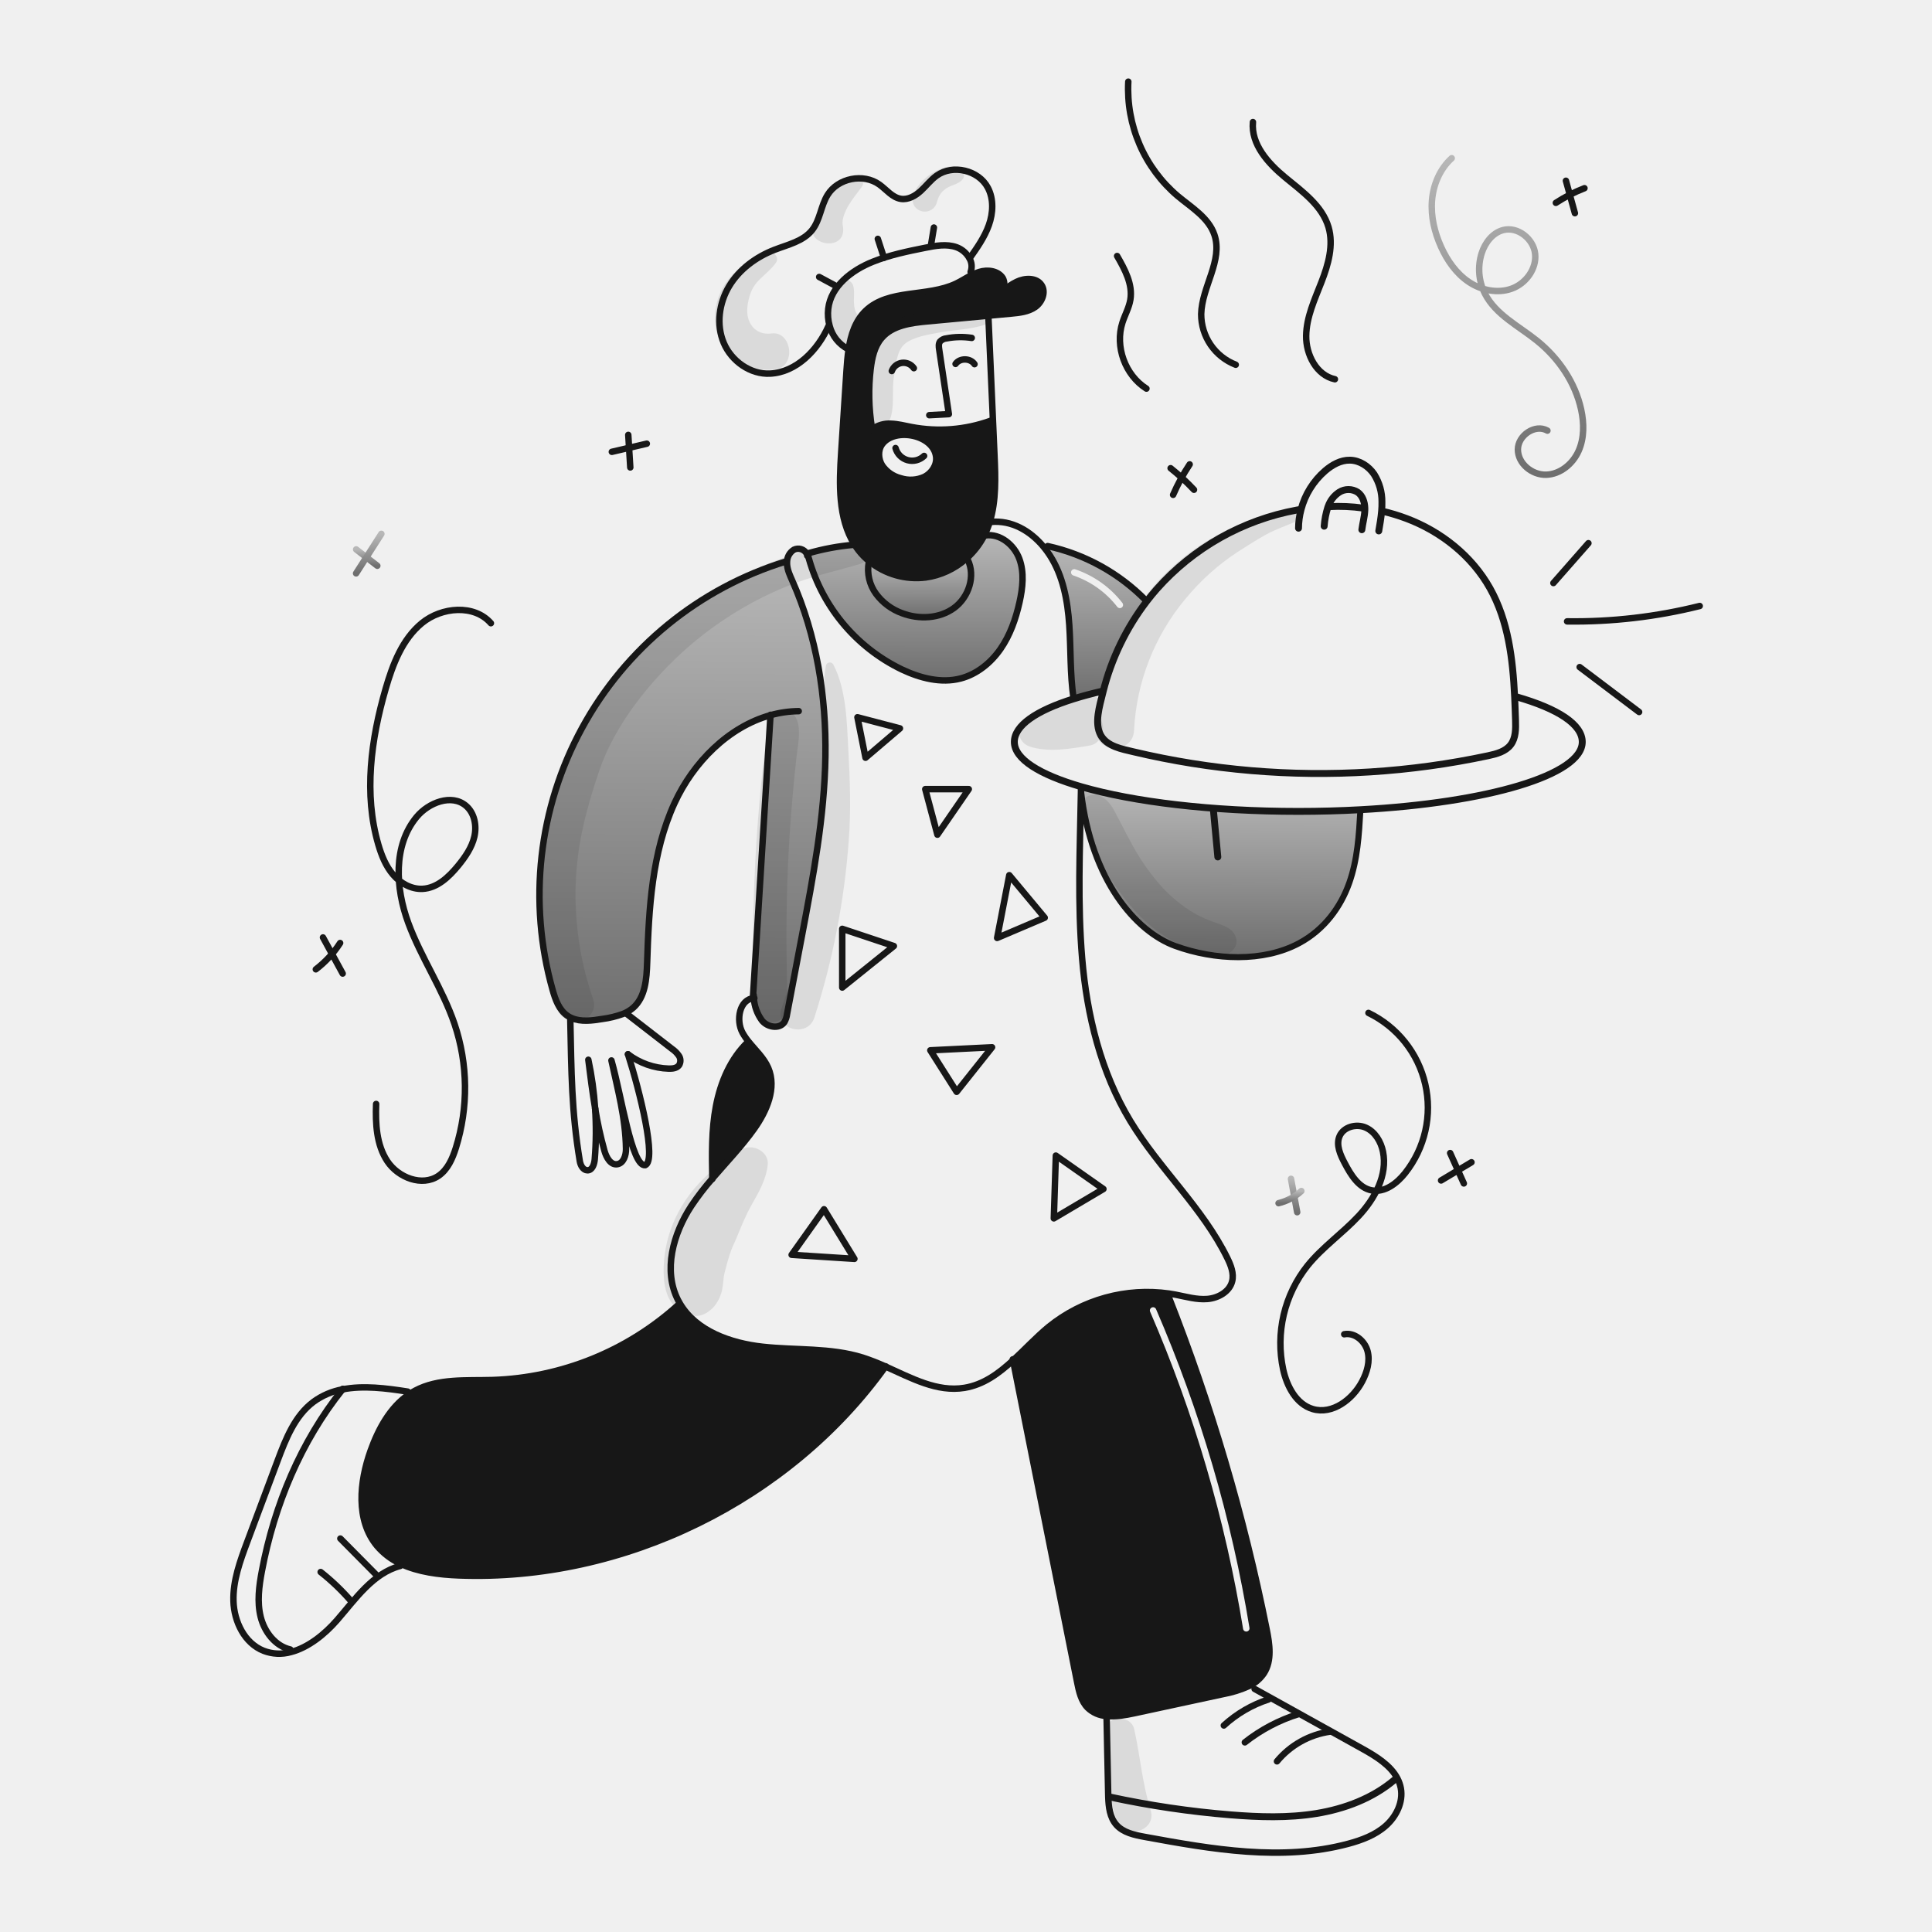
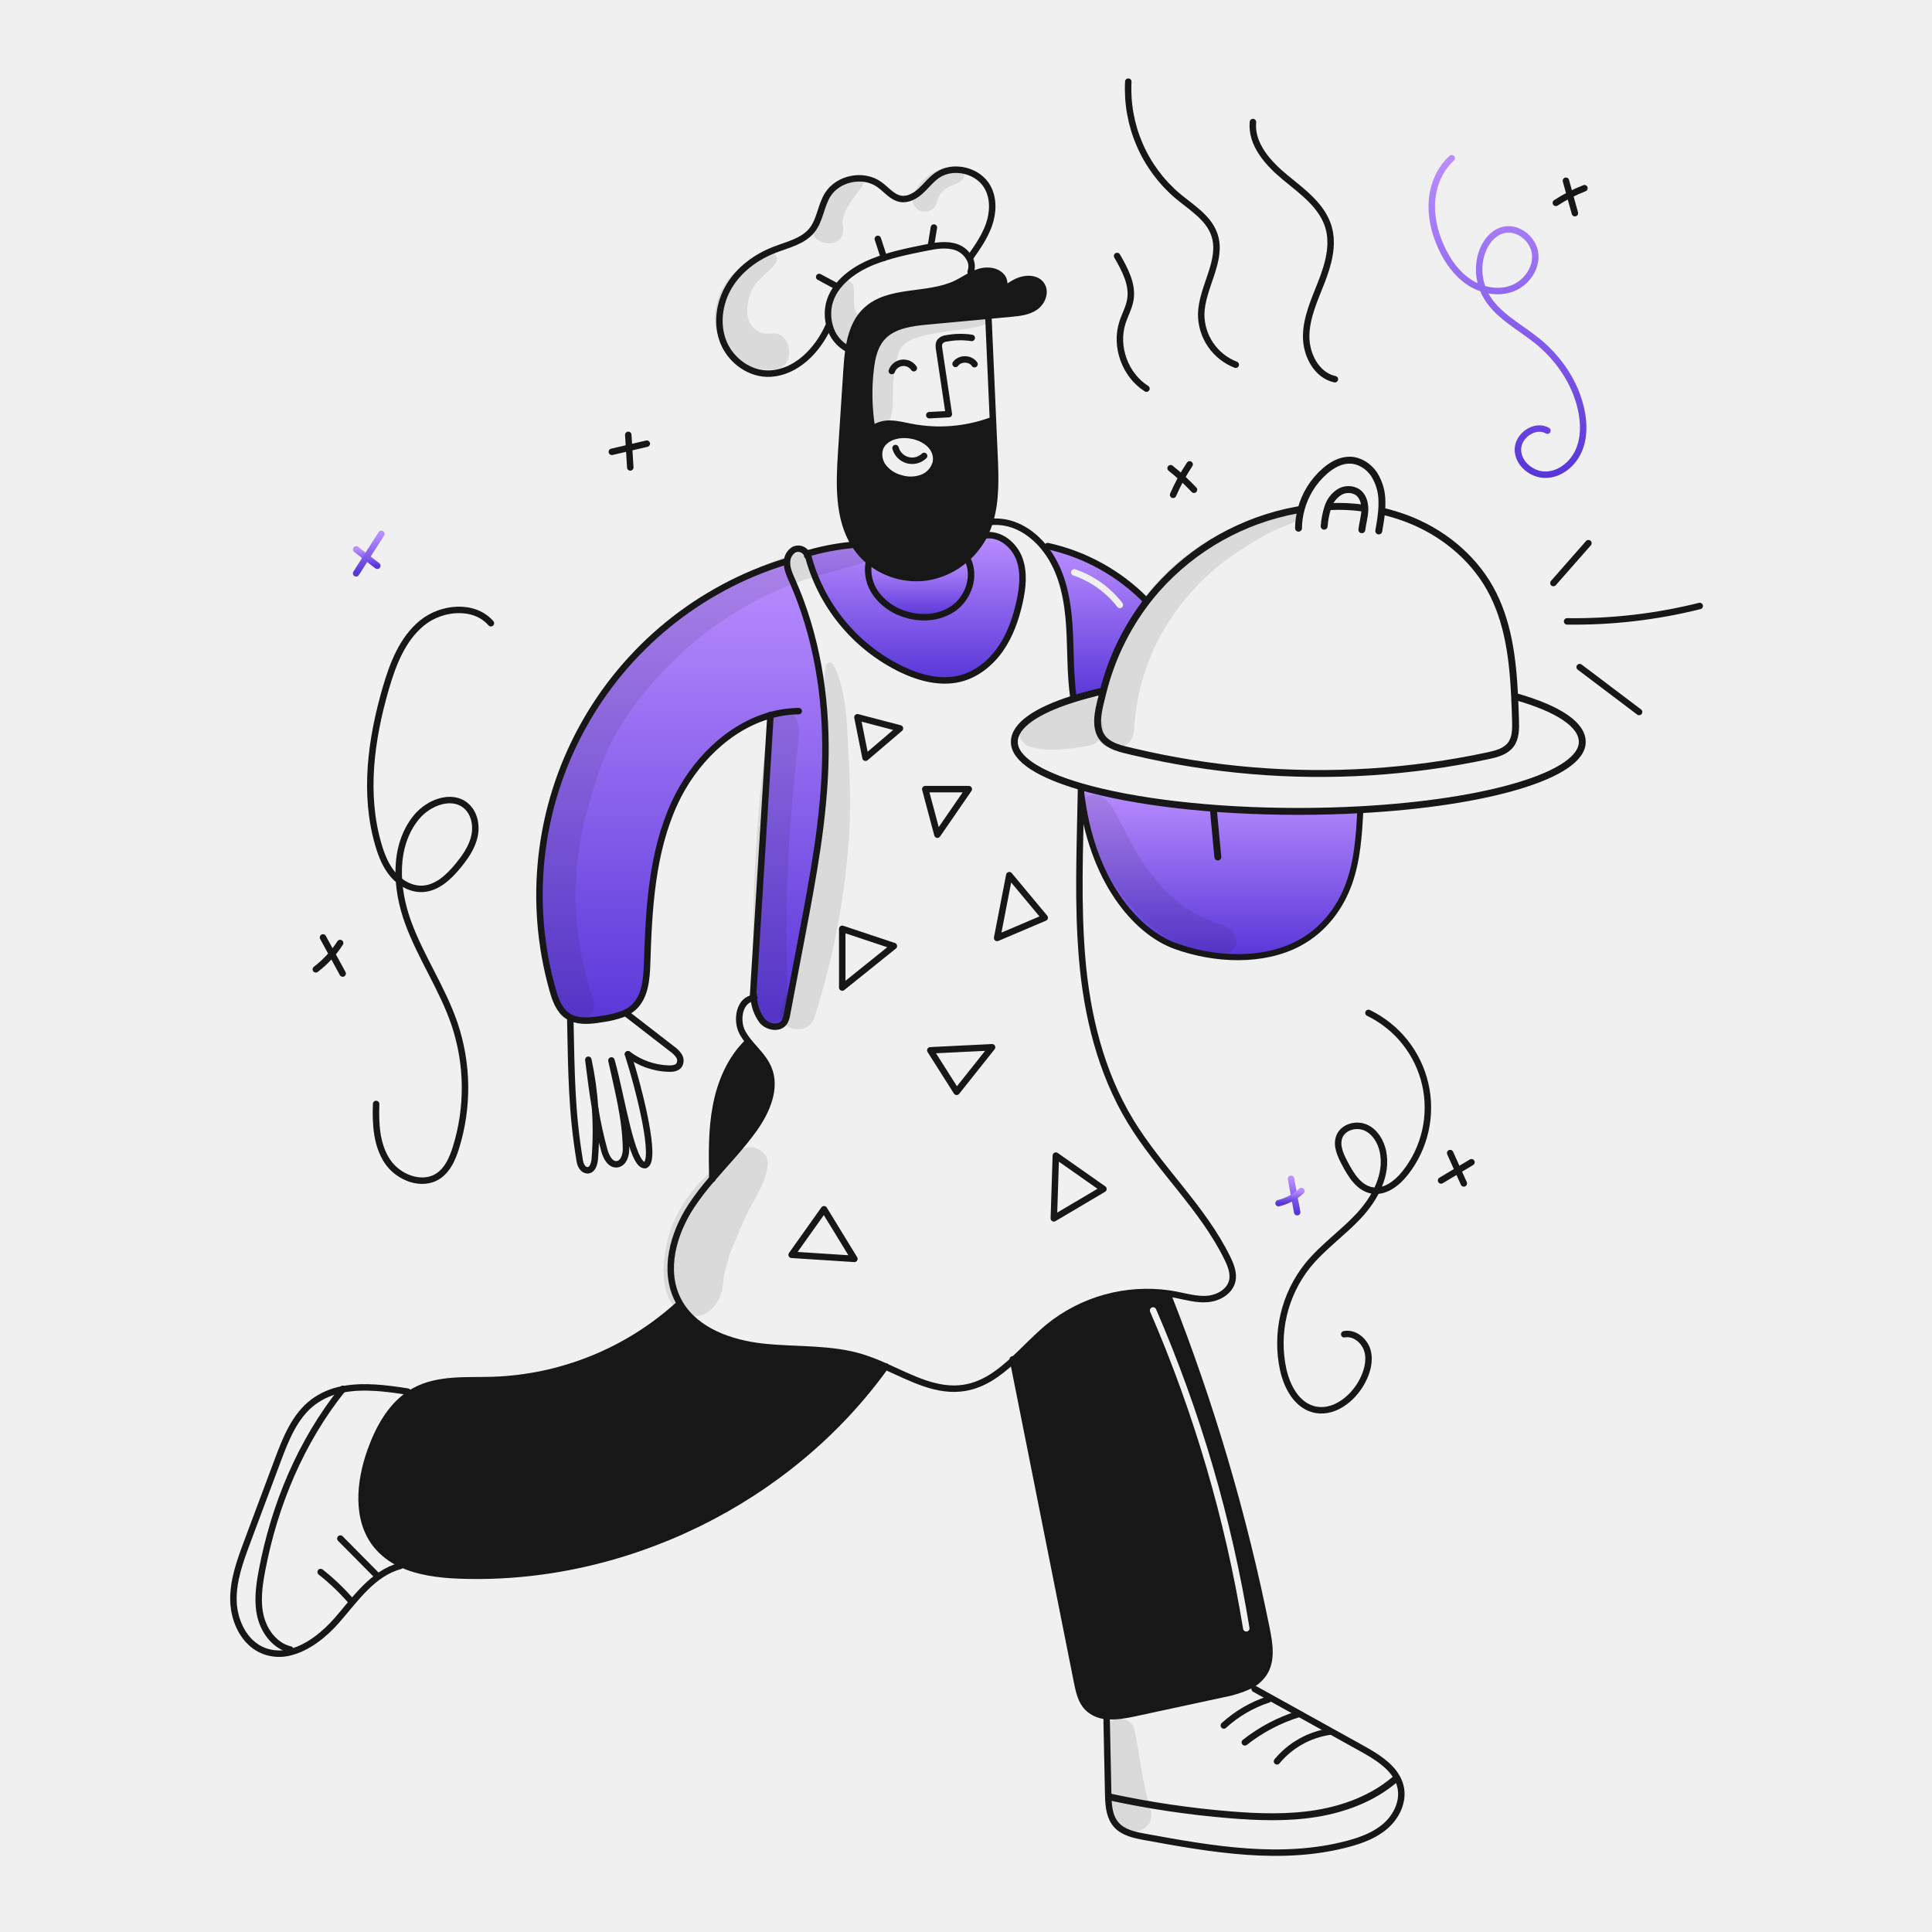
<svg xmlns="http://www.w3.org/2000/svg" width="960" height="960" viewBox="0 0 960 960" fill="none">
  <g clip-path="url(#clip0_174_28972)">
    <path fill-rule="evenodd" clip-rule="evenodd" d="M569.854 298.691L569.416 298.36C556.102 284.808 539.133 275.422 520.578 271.347L518.504 271.647C519.629 273.003 520.675 274.424 521.636 275.902C528.231 286.078 530.497 298.467 531.32 310.567C531.622 315.012 531.749 319.472 531.875 323.931C532.092 331.611 532.31 339.287 533.426 346.879L533.533 347.232C537.819 345.885 542.544 344.623 547.654 343.448L548.154 343.576C552.247 327.289 559.632 312.014 569.854 298.691ZM534.317 282.892C533.479 282.607 532.568 283.055 532.283 283.894C531.997 284.732 532.446 285.643 533.284 285.928C541.957 288.879 549.57 294.314 555.179 301.558C555.721 302.258 556.728 302.386 557.428 301.844C558.129 301.302 558.257 300.295 557.715 299.594C551.721 291.854 543.585 286.046 534.317 282.892Z" fill="url(#paint0_linear_174_28972)" />
    <path d="M537.22 393.623H537.12C537.13 392.896 537.141 392.18 537.152 391.453L537.323 390.94C563.202 398.423 601.886 403.18 645.114 403.18C655.707 403.18 666.033 402.891 675.953 402.346L675.963 402.546C675.269 414.764 674.563 427.121 670.373 438.868C666.183 450.615 658.123 461.904 645.499 468.668C627.658 478.235 603.511 477.155 583.971 470.058C564.431 462.961 542.255 437.471 537.22 393.623Z" fill="url(#paint1_linear_174_28972)" />
    <path d="M433.554 213.145C436.215 211.243 439.451 210.321 442.714 210.536C446.156 210.636 449.514 211.53 452.901 212.183C466.071 214.695 479.674 213.613 492.281 209.051L493.399 209C493.645 214.772 493.898 220.541 494.158 226.306C494.65 237.327 495.045 248.796 491.849 259.206C491.166 261.446 490.301 263.626 489.263 265.726C489.252 265.748 489.241 265.758 489.241 265.78C486.953 270.336 483.793 274.4 479.941 277.741C474.322 282.706 467.367 285.91 459.941 286.955C454.995 287.571 449.976 287.185 445.182 285.818C440.389 284.452 435.919 282.134 432.041 279.003C430.011 277.364 428.178 275.495 426.578 273.433C425.857 272.498 425.183 271.528 424.558 270.526C416.37 257.496 416.969 240.446 417.984 224.84C418.862 211.275 419.742 197.718 420.624 184.167C420.849 180.682 421.124 177.067 421.672 173.552C422.772 166.316 424.986 159.389 430.159 154.418C441.586 143.43 460.759 147.759 475.065 140.928C477.737 139.646 480.228 137.978 482.865 136.653C484.061 136.041 485.305 135.529 486.585 135.124C490.701 133.852 495.896 134.493 498.247 138.106C498.787 139.072 499.052 140.168 499.012 141.275C498.973 142.381 498.631 143.455 498.023 144.381C496.509 145.349 494.873 146.115 493.159 146.658C495.159 147.258 496.959 146.123 498.023 144.381C500.374 142.949 502.623 141.26 505.088 140.052C509.182 138.042 514.976 137.818 517.509 141.613C519.84 145.113 517.851 150.164 514.399 152.569C510.947 154.974 506.542 155.445 502.352 155.829C498.589 156.182 494.837 156.524 491.075 156.877C481.027 157.81 470.979 158.744 460.931 159.677C452.636 160.447 443.475 161.644 438.066 167.977C434.475 172.168 433.266 177.877 432.615 183.359C431.48 193.003 431.677 202.758 433.203 212.349L433.554 213.145ZM459.315 236.928C462.928 235.09 465.579 231.128 465.151 227.094C463.976 215.999 444.745 212.257 438.407 220.659C436.141 223.674 436.386 228.099 438.385 231.295C440.548 234.426 443.773 236.666 447.461 237.602C451.357 238.874 455.589 238.634 459.315 236.928V236.928Z" fill="#171717" />
    <path d="M401.305 275.26L400.931 275.36C400.888 275.24 400.838 275.122 400.781 275.008L401.658 274.908C409.05 272.77 416.634 271.361 424.3 270.7L424.567 270.529C425.191 271.531 425.866 272.501 426.587 273.436C428.186 275.498 430.02 277.367 432.05 279.006L431.686 279.454C431.2 282.162 431.268 284.94 431.885 287.622C432.502 290.303 433.657 292.831 435.278 295.054C438.563 299.497 443.096 302.862 448.3 304.72C456.724 307.895 466.8 307.414 474.072 302.101C481.344 296.788 484.826 286.27 480.881 278.178L479.951 277.74C483.803 274.399 486.963 270.335 489.251 265.779L489.732 266.025C496.99 265.041 503.906 270.739 506.482 277.591C509.058 284.443 508.193 292.107 506.589 299.258C504.751 307.458 501.939 315.558 497.151 322.464C492.363 329.37 485.435 335.014 477.311 337.13C467.595 339.653 457.226 336.948 448.161 332.662C436.626 327.106 426.451 319.086 418.355 309.168C410.258 299.249 404.438 287.674 401.305 275.26Z" fill="url(#paint2_linear_174_28972)" />
    <path d="M480.876 278.178C484.821 286.27 481.325 296.789 474.067 302.101C466.809 307.413 456.719 307.9 448.3 304.72C443.096 302.859 438.563 299.492 435.281 295.046C433.659 292.823 432.505 290.295 431.887 287.614C431.27 284.932 431.202 282.154 431.689 279.446L432.053 278.998C435.931 282.129 440.4 284.447 445.193 285.813C449.987 287.18 455.007 287.566 459.953 286.95C467.378 285.905 474.333 282.701 479.953 277.736L480.876 278.178Z" fill="url(#paint3_linear_174_28972)" />
    <path d="M374.762 560.869C368.541 569.623 361.027 577.384 354.046 585.529C354.008 585.559 353.974 585.595 353.946 585.636C353.722 573.589 353.497 561.446 355.753 549.613C358.019 537.713 362.989 525.989 371.753 517.63L371.913 517.502C375.355 521.81 379.588 525.602 381.747 530.65C386.018 540.6 381.026 552.05 374.762 560.869Z" fill="#171717" />
    <path d="M289.206 361.758C311.064 322.106 347.403 292.439 390.626 278.958L391.086 279.001C391.045 279.474 391.042 279.949 391.075 280.422C391.268 283.244 392.497 285.884 393.651 288.482C405.795 315.793 410.605 346.012 410.145 375.899C409.685 405.947 404.052 435.653 398.445 465.177C395.987 478.1 393.529 491.027 391.07 503.958C390.892 505.346 390.445 506.685 389.755 507.902C387.307 511.536 381.214 510.467 378.555 507.002C376.227 503.779 374.846 499.969 374.568 496.002C374.526 495.489 374.493 494.976 374.483 494.462L374.216 494.441C377.091 447.741 379.977 402.085 382.863 355.373C361.923 361.173 344.446 378.879 335.178 399.073C323.901 423.626 322.426 451.397 321.571 478.409C321.314 486.426 320.671 495.416 314.665 500.728C313.128 502.063 311.37 503.119 309.47 503.85C306.222 505.022 302.857 505.843 299.433 506.298C294.291 507.142 288.633 507.89 284.008 505.859C283.265 505.535 282.556 505.138 281.892 504.673C277.776 501.808 275.948 496.688 274.592 491.856C262.499 448.228 267.735 401.615 289.206 361.758V361.758Z" fill="url(#paint4_linear_174_28972)" />
    <path d="M203.21 692.871C204.181 692.204 205.187 691.591 206.225 691.033C217.737 684.844 231.59 686.094 244.663 685.72C279.105 684.611 312.018 671.234 337.468 648L337.874 647.755C345.934 661.405 363.037 667.455 378.974 669.197C395.564 671.025 412.699 669.597 428.626 674.574C432.504 675.843 436.308 677.328 440.021 679.021C392.25 745.647 309.899 785.968 227.976 782.821C218.206 782.447 207.806 781.143 199.126 777.059C194.549 774.975 190.493 771.901 187.25 768.059C176.732 755.317 178.581 736.386 184.139 720.834C188 710.038 193.846 699.253 203.21 692.871Z" fill="#171717" />
    <path d="M482.854 167.907C478.688 167.274 474.444 167.353 470.305 168.142C469.056 168.237 467.892 168.81 467.055 169.742C466.307 170.821 466.467 172.265 466.66 173.569C468.26 184.302 469.867 195.041 471.48 205.786L461.753 206.299" stroke="#171717" stroke-width="3.207" stroke-linecap="round" stroke-linejoin="round" />
    <path d="M484.232 180.959C482.19 177.88 476.942 177.806 474.815 180.82" stroke="#171717" stroke-width="3.207" stroke-linecap="round" stroke-linejoin="round" />
    <path d="M454.089 182.947C453.442 182.006 452.548 181.261 451.505 180.796C450.463 180.33 449.312 180.16 448.179 180.306C447.047 180.452 445.977 180.907 445.086 181.622C444.195 182.337 443.519 183.283 443.132 184.358" stroke="#171717" stroke-width="3.207" stroke-linecap="round" stroke-linejoin="round" />
    <path d="M459.188 226.549C458.119 227.583 456.799 228.32 455.358 228.688C453.917 229.055 452.405 229.041 450.972 228.646C449.538 228.251 448.232 227.489 447.183 226.435C446.133 225.381 445.377 224.072 444.988 222.637" stroke="#171717" stroke-width="3.207" stroke-linecap="round" stroke-linejoin="round" />
    <path d="M498.032 144.38C500.383 142.948 502.632 141.259 505.097 140.051C509.191 138.041 514.985 137.817 517.518 141.612C519.849 145.112 517.86 150.163 514.408 152.568C510.956 154.973 506.551 155.444 502.361 155.828C498.598 156.181 494.846 156.523 491.084 156.876C481.036 157.809 470.988 158.742 460.94 159.676C452.645 160.446 443.484 161.643 438.075 167.976C434.484 172.167 433.275 177.876 432.624 183.358C431.489 193.002 431.686 202.757 433.212 212.348" stroke="#171717" stroke-width="3.207" stroke-linecap="round" stroke-linejoin="round" />
    <path d="M498.033 144.38C496.964 146.122 495.168 147.255 493.169 146.657C494.883 146.114 496.518 145.348 498.033 144.38V144.38Z" stroke="#171717" stroke-width="3.207" stroke-linecap="round" stroke-linejoin="round" />
    <path d="M491.116 157.175C491.876 174.449 492.637 191.724 493.399 209C493.645 214.772 493.898 220.541 494.158 226.306C494.65 237.327 495.045 248.796 491.849 259.206C491.166 261.446 490.301 263.626 489.263 265.726C489.252 265.748 489.241 265.758 489.241 265.78C486.953 270.336 483.793 274.4 479.941 277.741C474.322 282.706 467.367 285.91 459.941 286.955C454.995 287.571 449.976 287.185 445.182 285.818C440.389 284.452 435.919 282.134 432.041 279.003C430.011 277.364 428.178 275.495 426.578 273.433C425.857 272.498 425.183 271.528 424.558 270.526C416.37 257.496 416.969 240.446 417.984 224.84C418.862 211.275 419.742 197.718 420.624 184.167C420.849 180.682 421.124 177.067 421.672 173.552C422.772 166.316 424.986 159.389 430.159 154.418C441.586 143.43 460.759 147.759 475.065 140.928C477.737 139.646 480.228 137.978 482.865 136.653C484.061 136.041 485.305 135.529 486.585 135.124C490.701 133.852 495.896 134.493 498.247 138.106C498.787 139.072 499.052 140.168 499.012 141.275C498.973 142.381 498.631 143.455 498.023 144.381" stroke="#171717" stroke-width="3.207" stroke-linecap="round" stroke-linejoin="round" />
    <path d="M433.1 213.54C433.25 213.401 433.41 213.273 433.56 213.145C436.22 211.243 439.457 210.321 442.72 210.536C446.162 210.636 449.52 211.53 452.907 212.183C466.076 214.695 479.68 213.613 492.287 209.051" stroke="#171717" stroke-width="3.207" stroke-linecap="round" stroke-linejoin="round" />
    <path d="M438.407 220.659C436.141 223.674 436.386 228.099 438.385 231.295C440.548 234.425 443.773 236.666 447.461 237.602C451.357 238.874 455.589 238.633 459.315 236.928C462.928 235.09 465.579 231.128 465.151 227.094C463.976 216 444.745 212.257 438.407 220.659Z" stroke="#171717" stroke-width="3.207" stroke-linecap="round" stroke-linejoin="round" />
    <path d="M482.309 135.1C482.712 134.006 482.868 132.838 482.767 131.677C482.665 130.517 482.308 129.393 481.721 128.387C480.332 125.824 478.057 123.855 475.321 122.85C470.361 121.086 464.91 122.08 459.757 123.117C450.928 124.881 442.045 126.709 433.686 130.065C423.21 134.255 412.82 142.229 411.548 153.432C411.219 156.293 411.456 159.191 412.243 161.962C412.885 164.44 414.047 166.753 415.652 168.748C417.258 170.742 419.27 172.371 421.554 173.528" stroke="#171717" stroke-width="3.207" stroke-linecap="round" stroke-linejoin="round" />
    <path d="M481.817 128.335C485.505 123.135 489.225 117.835 491.363 111.835C493.501 105.835 493.843 98.88 490.85 93.246C486.25 84.556 473.501 81.531 465.484 87.228C462.491 89.355 460.257 92.37 457.542 94.85C454.827 97.33 451.288 99.371 447.654 98.815C443.354 98.153 440.471 94.208 436.933 91.686C428.969 85.978 416.398 88.5 411.233 96.827C407.866 102.257 407.513 109.291 403.548 114.304C399.133 119.904 391.533 121.53 384.895 124.104C375.734 127.643 367.386 133.768 362.33 142.169C357.274 150.57 355.809 161.369 359.63 170.411C363.451 179.453 372.885 186.156 382.687 185.643C395.739 184.969 406.321 174.013 411.645 162.073" stroke="#171717" stroke-width="3.207" stroke-linecap="round" stroke-linejoin="round" />
    <path d="M431.684 279.45C431.198 282.158 431.265 284.936 431.883 287.617C432.5 290.299 433.654 292.827 435.276 295.05C438.56 299.495 443.094 302.861 448.3 304.72C456.724 307.895 466.8 307.414 474.072 302.101C481.344 296.788 484.826 286.27 480.881 278.178" stroke="#171717" stroke-width="3.207" stroke-linecap="round" stroke-linejoin="round" />
    <path d="M401.09 276.105C401.066 275.85 401.013 275.598 400.93 275.356C400.887 275.236 400.837 275.118 400.78 275.004C400.16 273.964 399.172 273.195 398.012 272.851C396.851 272.506 395.603 272.611 394.516 273.144C393.505 273.76 392.662 274.617 392.063 275.639C391.464 276.661 391.128 277.816 391.085 279C391.044 279.472 391.041 279.947 391.074 280.421C391.267 283.243 392.496 285.883 393.65 288.481C405.794 315.792 410.604 346.011 410.144 375.898C409.684 405.946 404.051 435.652 398.444 465.176C395.986 478.099 393.528 491.026 391.069 503.957C390.891 505.344 390.445 506.684 389.754 507.901C387.306 511.535 381.213 510.466 378.554 507.001C376.226 503.777 374.845 499.967 374.567 496.001C374.525 495.488 374.492 494.975 374.482 494.461" stroke="#171717" stroke-width="3.207" stroke-linecap="round" stroke-linejoin="round" />
    <path d="M401.284 275.164C401.294 275.196 401.294 275.228 401.305 275.264C404.438 287.677 410.257 299.251 418.353 309.169C426.448 319.088 436.622 327.108 448.156 332.664C457.221 336.95 467.59 339.655 477.306 337.132C485.43 335.016 492.357 329.361 497.146 322.466C501.935 315.571 504.746 307.459 506.584 299.26C508.184 292.109 509.043 284.455 506.477 277.593C503.911 270.731 496.985 265.043 489.727 266.027" stroke="#171717" stroke-width="3.207" stroke-linecap="round" stroke-linejoin="round" />
    <path d="M492.313 259.355C502.628 258.339 511.907 263.716 518.502 271.647C519.628 273.003 520.674 274.424 521.634 275.902C528.234 286.078 530.495 298.467 531.318 310.567C532.141 322.667 531.66 334.875 533.424 346.879" stroke="#171717" stroke-width="3.207" stroke-linecap="round" stroke-linejoin="round" />
    <path d="M374.828 496C374.742 496 374.646 496.011 374.56 496.011C367.516 496.449 365.517 506.85 368.948 513.146C369.81 514.683 370.804 516.143 371.92 517.507C375.362 521.815 379.595 525.607 381.754 530.655C386.019 540.607 381.027 552.055 374.763 560.874C368.542 569.628 361.028 577.389 354.047 585.534C354.008 585.564 353.975 585.6 353.947 585.641C350.172 589.946 346.682 594.493 343.5 599.254C334.446 613.065 329.39 631.343 336.926 646.041C337.226 646.629 337.535 647.196 337.877 647.752C345.937 661.402 363.04 667.452 378.977 669.194C395.567 671.022 412.702 669.594 428.629 674.571C432.507 675.84 436.312 677.324 440.024 679.018C452.947 684.79 465.603 691.834 479.243 689.611C488.66 688.072 496.228 682.503 503.358 675.95C509.312 670.477 514.977 664.32 521.145 659.25C529.444 652.55 539.032 647.629 549.313 644.794C559.595 641.958 570.35 641.268 580.909 642.767C581.967 642.917 583.026 643.099 584.084 643.302C589.354 644.317 594.645 645.902 599.99 645.45C605.335 644.998 610.957 641.869 612.25 636.65C613.212 632.77 611.62 628.74 609.867 625.15C597.606 600.137 576.11 580.864 561.667 557.038C547.002 532.805 540.086 504.532 537.713 476.312C535.404 448.776 536.59 422.758 537.125 393.619C537.135 392.892 537.146 392.176 537.157 391.449" stroke="#171717" stroke-width="3.207" stroke-linecap="round" stroke-linejoin="round" />
    <path d="M337.467 648C312.02 671.234 279.108 684.612 244.667 685.723C231.594 686.097 217.741 684.847 206.229 691.036C205.192 691.594 204.186 692.207 203.214 692.874C193.85 699.256 188.003 710.041 184.144 720.838C178.586 736.39 176.737 755.321 187.255 768.063C190.499 771.905 194.555 774.979 199.131 777.063C207.811 781.147 218.211 782.451 227.981 782.825C309.904 785.968 392.255 745.647 440.026 679.025C440.047 678.993 440.079 678.95 440.101 678.918" stroke="#171717" stroke-width="3.207" stroke-linecap="round" stroke-linejoin="round" />
    <path d="M503.249 675.437C503.281 675.608 503.313 675.779 503.356 675.95C513.971 729.258 524.593 782.565 535.221 835.873C536.121 840.405 537.166 845.216 540.395 848.519C542.947 851 546.311 852.473 549.865 852.666C554.265 853.094 559.101 852.281 563.465 851.341C578.249 848.155 593.036 844.966 607.826 841.774C612.223 840.975 616.506 839.639 620.578 837.797C623.623 836.376 626.221 834.151 628.093 831.362C632.101 825.088 630.872 816.932 629.393 809.631C618.079 753.183 601.774 697.851 580.671 644.288" stroke="#171717" stroke-width="3.207" stroke-linecap="round" stroke-linejoin="round" />
    <path d="M170.212 690.37C164.987 691.314 160.045 693.434 155.76 696.57C146.503 703.486 142.024 714.913 137.973 725.72C132.949 739.156 127.922 752.592 122.891 766.029C119.32 775.575 115.697 785.429 116.007 795.617C116.317 805.805 121.522 816.536 131.007 820.277C135.332 821.94 140.08 822.158 144.539 820.897C153.155 818.663 161.339 812.068 167.425 805.097C176.65 794.514 185.277 781.719 198.852 778.117" stroke="#171717" stroke-width="3.207" stroke-linecap="round" stroke-linejoin="round" />
    <path d="M202.59 691.482C191.997 689.814 180.527 688.339 170.223 690.37" stroke="#171717" stroke-width="3.207" stroke-linecap="round" stroke-linejoin="round" />
    <path d="M549.854 853.03C550.121 865.728 550.385 878.423 550.646 891.116C550.656 891.704 550.667 892.302 550.688 892.911C550.859 897.882 551.447 903.056 554.697 906.733C558.139 910.633 563.664 911.789 568.784 912.733C602.231 918.869 636.993 924.962 669.841 916.186C676.597 914.38 683.364 911.857 688.602 907.218C693.84 902.579 697.314 895.459 696.062 888.576C695.748 886.875 695.178 885.232 694.374 883.701C690.974 877.17 683.685 872.681 676.974 868.95C659.123 859.041 641.268 849.128 623.409 839.212" stroke="#171717" stroke-width="3.207" stroke-linecap="round" stroke-linejoin="round" />
    <path d="M390.625 278.959C347.298 292.244 310.894 321.963 289.206 361.754C267.517 401.545 262.268 448.246 274.582 491.859C275.939 496.691 277.767 501.811 281.882 504.676C282.547 505.141 283.256 505.538 283.999 505.861C288.628 507.892 294.282 507.144 299.424 506.3C302.848 505.845 306.213 505.024 309.461 503.852C311.361 503.121 313.119 502.065 314.656 500.73C320.664 495.418 321.305 486.43 321.562 478.411C322.417 451.399 323.892 423.628 335.169 399.075C344.437 378.883 361.914 361.181 382.854 355.375C387.421 354.09 392.136 353.414 396.879 353.365" stroke="#171717" stroke-width="3.207" stroke-linecap="round" stroke-linejoin="round" />
    <path d="M382.866 355.174C382.866 355.238 382.855 355.313 382.855 355.374C379.969 402.086 377.083 447.74 374.208 494.442C374.197 494.688 374.175 494.934 374.165 495.18" stroke="#171717" stroke-width="3.207" stroke-linecap="round" stroke-linejoin="round" />
    <path d="M371.76 517.63C362.994 525.989 358.024 537.716 355.76 549.613C353.504 561.446 353.729 573.589 353.953 585.636V585.85L354.053 585.529L354.631 583.509" stroke="#171717" stroke-width="3.207" stroke-linecap="round" stroke-linejoin="round" />
    <path d="M520.577 271.348C539.133 275.422 556.102 284.808 569.416 298.36" stroke="#171717" stroke-width="3.207" stroke-linecap="round" stroke-linejoin="round" />
    <path d="M537.22 393.623C542.255 437.471 564.446 462.976 583.975 470.063C603.504 477.15 627.662 478.24 645.503 468.673C658.127 461.907 666.187 450.629 670.377 438.873C674.567 427.117 675.277 414.773 675.967 402.551" stroke="#171717" stroke-width="3" stroke-linecap="round" stroke-linejoin="round" />
    <path d="M295.705 550.7C296.862 557.805 298.407 564.842 300.334 571.779C301.253 575.05 303.369 579.016 306.726 578.492C309.858 578.011 311.098 574.046 311.055 570.882C310.863 555.596 306.833 541.005 303.818 526.927C308.842 544.532 313.877 579.743 320.59 578.973C326.458 576.718 317.939 542.273 312.038 523.848" stroke="#171717" stroke-width="3.207" stroke-linecap="round" stroke-linejoin="round" />
    <path d="M295.705 550.7C295.167 542.591 294.042 534.531 292.338 526.585C293.343 534.637 294.358 542.707 295.705 550.7Z" stroke="#171717" stroke-width="3.207" stroke-linecap="round" stroke-linejoin="round" />
    <path d="M283.38 506.866C283.947 532.713 283.947 552.071 288.105 576.988C288.458 579.073 289.762 581.488 291.878 581.52C294.348 581.563 295.342 578.399 295.534 575.941C296.216 567.544 296.273 559.108 295.705 550.703" stroke="#171717" stroke-width="3.207" stroke-linecap="round" stroke-linejoin="round" />
    <path d="M312.038 523.851C317.883 528.273 324.958 530.768 332.284 530.992C334.165 531.045 336.303 530.81 337.426 529.303C337.857 528.6 338.081 527.789 338.072 526.964C338.062 526.14 337.82 525.335 337.372 524.642C336.45 523.277 335.274 522.101 333.909 521.179C326.509 515.45 319.109 509.721 311.709 503.991" stroke="#171717" stroke-width="3.207" stroke-linecap="round" stroke-linejoin="round" />
    <path d="M401.658 274.908C409.05 272.77 416.634 271.361 424.3 270.7" stroke="#171717" stroke-width="3.207" stroke-linecap="round" stroke-linejoin="round" />
    <path d="M753.305 346.184C774.491 352.223 786.217 360.084 786.217 368.664C786.217 385.136 739.056 398.914 675.957 402.346C666.037 402.891 655.711 403.18 645.118 403.18C601.89 403.18 563.206 398.423 537.327 390.94C516.547 384.922 504.019 377.151 504.019 368.664C504.019 360.564 514.708 353.121 533.532 347.232C537.818 345.885 542.543 344.623 547.653 343.448" stroke="#171717" stroke-width="3.43" stroke-linecap="round" stroke-linejoin="round" />
    <path d="M686.8 253.988C690.899 254.935 694.93 256.153 698.868 257.634C716.099 264.111 731.374 276.265 740.375 292.32C749.461 308.568 751.705 327.446 752.614 346.22C752.806 350.132 752.935 354.055 753.063 357.936C753.191 362.158 753.213 366.754 750.636 370.1C748.059 373.446 743.603 374.622 739.466 375.509C700.818 383.758 661.164 386.254 621.787 382.917C602.048 381.254 582.461 378.124 563.187 373.553C557.522 372.206 550.05 370.923 546.95 365.301C543.658 359.336 546.416 350.774 547.88 344.681C547.966 344.307 548.062 343.943 548.158 343.581C552.251 327.294 559.636 312.019 569.858 298.696C571.419 296.665 573.044 294.677 574.743 292.753C592.929 272.205 617.487 258.357 644.481 253.427C645.047 253.327 645.624 253.235 646.191 253.138" stroke="#171717" stroke-width="3.43" stroke-linecap="round" stroke-linejoin="round" />
    <path d="M660.457 251.744C666.093 251.441 671.746 251.681 677.336 252.46" stroke="#171717" stroke-width="3.43" stroke-linecap="round" stroke-linejoin="round" />
    <path d="M170.223 690.37H170.212C149.464 716.313 136.306 747.9 130.149 780.556C128.716 788.113 127.669 795.97 129.529 803.431C131.389 810.892 136.776 817.931 144.269 819.631" stroke="#171717" stroke-width="3.207" stroke-linecap="round" stroke-linejoin="round" />
    <path d="M170.341 690.21C170.298 690.26 170.258 690.314 170.223 690.37" stroke="#171717" stroke-width="3.43" stroke-linecap="round" stroke-linejoin="round" />
    <path d="M551.351 892.89C571.161 897.176 591.233 900.147 611.436 901.784C625.653 902.927 640.041 903.408 654.118 901.11C668.195 898.812 682.06 893.585 692.942 884.36" stroke="#171717" stroke-width="3.43" stroke-linecap="round" stroke-linejoin="round" />
    <path d="M685.107 263.823C685.673 260.552 686.24 257.27 686.518 253.967C686.651 252.463 686.704 250.954 686.677 249.446C686.728 244.583 685.381 239.808 682.797 235.688C680.097 231.688 675.593 228.73 670.762 228.655C666.197 228.569 661.921 230.974 658.461 233.946C652.614 239.009 648.437 245.724 646.479 253.208C645.674 256.224 645.253 259.331 645.229 262.454" stroke="#171717" stroke-width="3.43" stroke-linecap="round" stroke-linejoin="round" />
    <path d="M676.694 263.224C677.094 259.932 678.073 256.724 678.18 253.424C678.191 253.103 678.191 252.783 678.18 252.451C678.08 249.426 677.058 246.316 674.631 244.584C673.272 243.719 671.696 243.255 670.085 243.246C668.474 243.236 666.893 243.681 665.524 244.53C662.944 246.186 660.995 248.658 659.987 251.553C659.914 251.709 659.849 251.87 659.794 252.034C658.821 255.099 658.207 258.266 657.967 261.473" stroke="#171717" stroke-width="3.43" stroke-linecap="round" stroke-linejoin="round" />
    <path d="M602.906 402.2C603.644 410.066 604.385 417.941 605.129 425.824" stroke="#171717" stroke-width="3.43" stroke-linecap="round" stroke-linejoin="round" />
    <path d="M426.053 356.399L430.077 376.52L447.18 361.932L426.053 356.399Z" stroke="#171717" stroke-width="3.207" stroke-linecap="round" stroke-linejoin="round" />
    <path d="M481.386 392.114H459.756L465.792 414.75L481.386 392.114Z" stroke="#171717" stroke-width="3.207" stroke-linecap="round" stroke-linejoin="round" />
    <path d="M501.507 434.871L519.113 455.998L495.471 466.059L501.507 434.871Z" stroke="#171717" stroke-width="3.207" stroke-linecap="round" stroke-linejoin="round" />
    <path d="M444.162 470.083L418.507 461.532V490.707L444.162 470.083Z" stroke="#171717" stroke-width="3.207" stroke-linecap="round" stroke-linejoin="round" />
    <path d="M462.271 521.895L492.955 520.386L475.349 542.519L462.271 521.895Z" stroke="#171717" stroke-width="3.207" stroke-linecap="round" stroke-linejoin="round" />
    <path d="M409.452 600.87L424.543 625.519L393.355 623.506L409.452 600.87Z" stroke="#171717" stroke-width="3.207" stroke-linecap="round" stroke-linejoin="round" />
    <path d="M523.64 605.397L524.646 574.21L548.288 590.81L523.64 605.397Z" stroke="#171717" stroke-width="3.207" stroke-linecap="round" stroke-linejoin="round" />
    <path d="M462.612 121.751L464.045 113.061" stroke="#171717" stroke-width="3.207" stroke-linecap="round" stroke-linejoin="round" />
    <path d="M439.252 128.111L436.183 118.696" stroke="#171717" stroke-width="3.207" stroke-linecap="round" stroke-linejoin="round" />
    <path d="M414.92 141.855L407.043 137.62" stroke="#171717" stroke-width="3.207" stroke-linecap="round" stroke-linejoin="round" />
    <path d="M313.183 232.273L312.183 216.089" stroke="#171717" stroke-width="3.207" stroke-linecap="round" stroke-linejoin="round" />
    <path d="M304.018 224.514L321.394 220.456" stroke="#171717" stroke-width="3.207" stroke-linecap="round" stroke-linejoin="round" />
    <path d="M582.91 245.875C585.201 240.598 587.955 235.536 591.14 230.747" stroke="#171717" stroke-width="3.207" stroke-linecap="round" stroke-linejoin="round" />
    <path d="M593.289 243.355C589.675 239.514 585.791 235.937 581.668 232.649" stroke="#171717" stroke-width="3.207" stroke-linecap="round" stroke-linejoin="round" />
    <path d="M782.555 105.931L778.1 89.814" stroke="#171717" stroke-width="3.207" stroke-linecap="round" stroke-linejoin="round" />
    <path d="M773.1 100.791C777.572 97.883 782.334 95.447 787.31 93.524" stroke="#171717" stroke-width="3.207" stroke-linecap="round" stroke-linejoin="round" />
    <path d="M663.3 188.44C654.175 186.476 648.9 176.24 649.024 166.902C649.148 157.564 653.25 148.827 656.633 140.128C660.016 131.429 662.764 121.828 660.133 112.868C657 102.235 647.214 95.239 638.651 88.2C630.088 81.161 621.551 71.689 622.575 60.652" stroke="#171717" stroke-width="3.207" stroke-linecap="round" stroke-linejoin="round" />
    <path d="M614.036 181.234C608.967 179.269 604.613 175.814 601.547 171.324C598.481 166.835 596.849 161.521 596.864 156.085C597.158 142.56 607.764 129.465 603.433 116.651C600.556 108.151 592.079 103.151 585.188 97.399C577.002 90.452 570.529 81.711 566.272 71.855C562.014 61.999 560.088 51.294 560.643 40.572" stroke="#171717" stroke-width="3.207" stroke-linecap="round" stroke-linejoin="round" />
    <path d="M569.66 193.1C559.06 186.415 553.893 172.194 557.739 160.264C558.969 156.45 561.007 152.878 561.668 148.927C562.944 141.306 558.946 133.901 555.088 127.206" stroke="#171717" stroke-width="3.207" stroke-linecap="round" stroke-linejoin="round" />
    <path d="M771.875 289.709L789.275 269.909" stroke="#171717" stroke-width="3.207" stroke-linecap="round" stroke-linejoin="round" />
    <path d="M778.68 308.758C800.884 309.067 823.036 306.497 844.58 301.112" stroke="#171717" stroke-width="3.207" stroke-linecap="round" stroke-linejoin="round" />
    <path d="M784.923 331.471L814.463 353.787" stroke="#171717" stroke-width="3.207" stroke-linecap="round" stroke-linejoin="round" />
    <path d="M721.346 78.62C715.475 83.934 712.176 91.748 711.546 99.641C710.916 107.534 712.809 115.49 716.078 122.703C719.166 129.515 723.619 135.897 729.822 140.075C736.025 144.253 744.149 145.968 751.181 143.419C758.213 140.87 763.589 133.579 762.802 126.141C762.015 118.703 754.193 112.451 746.948 114.31C741.676 115.662 737.948 120.56 736.262 125.735C734.122 132.413 734.694 139.665 737.855 145.925C743.207 156.394 754.616 161.972 763.773 169.347C774.505 177.99 782.717 190.024 785.657 203.486C787.157 210.332 787.235 217.717 784.374 224.115C781.513 230.513 775.286 235.674 768.281 235.888C761.276 236.102 754.215 230.342 754.233 223.334C754.251 216.326 762.826 210.493 768.908 213.975" stroke="url(#paint5_linear_174_28972)" stroke-width="3.207" stroke-linecap="round" stroke-linejoin="round" />
    <path d="M187.481 281.12L176.981 272.991" stroke="url(#paint6_linear_174_28972)" stroke-width="3.207" stroke-linecap="round" stroke-linejoin="round" />
    <path d="M176.943 284.9L189.499 265.269" stroke="url(#paint7_linear_174_28972)" stroke-width="3.207" stroke-linecap="round" stroke-linejoin="round" />
    <path d="M170.274 483.75L160.489 465.811" stroke="#171717" stroke-width="3.207" stroke-linecap="round" stroke-linejoin="round" />
    <path d="M156.933 481.653C161.687 478.028 165.773 473.602 169.006 468.574" stroke="#171717" stroke-width="3.207" stroke-linecap="round" stroke-linejoin="round" />
    <path d="M243.926 309.669C235.62 300.147 219.45 301.582 209.673 309.587C199.896 317.592 195.143 330.109 191.628 342.246C184.343 367.405 180.647 394.535 187.995 419.676C189.565 425.048 191.69 430.385 195.333 434.633C198.976 438.881 204.353 441.925 209.943 441.663C217.19 441.323 223.043 435.776 227.643 430.163C231.167 425.854 234.459 421.138 235.712 415.714C236.965 410.29 235.788 404.001 231.549 400.392C224.427 394.327 212.961 398.767 206.998 405.975C195.258 420.167 196.498 441.268 202.857 458.554C209.216 475.84 219.904 491.318 225.836 508.754C232.569 528.717 232.804 550.301 226.507 570.406C224.835 575.695 222.479 581.149 217.893 584.268C209.771 589.791 197.865 585.183 192.45 576.99C187.035 568.797 186.536 558.367 186.896 548.552" stroke="#171717" stroke-width="3.207" stroke-linecap="round" stroke-linejoin="round" />
    <path d="M679.982 503.31C687.035 506.721 693.232 511.674 698.115 517.801C702.997 523.929 706.442 531.075 708.193 538.712C709.944 546.349 709.958 554.281 708.233 561.924C706.507 569.567 703.088 576.724 698.226 582.869C694.151 588.017 688.066 592.702 681.613 591.488C675.16 590.274 671.264 583.822 668.2 578.008C666.008 573.848 663.769 568.972 665.587 564.635C667.559 559.929 673.959 558.218 678.62 560.295C683.281 562.372 686.185 567.273 687.199 572.274C689.548 583.858 683.199 595.539 675.135 604.185C667.071 612.831 657.151 619.674 649.722 628.866C644.011 636.037 639.962 644.386 637.866 653.31C635.77 662.235 635.679 671.513 637.6 680.477C639.464 688.877 644.065 697.724 652.315 700.157C662.058 703.031 672.099 695.413 676.848 686.433C679.297 681.803 680.881 676.384 679.523 671.325C678.165 666.266 673.079 661.99 667.936 662.981" stroke="#171717" stroke-width="3.207" stroke-linecap="round" stroke-linejoin="round" />
    <path d="M644.567 602.342L641.492 585.753" stroke="url(#paint8_linear_174_28972)" stroke-width="3.207" stroke-linecap="round" stroke-linejoin="round" />
    <path d="M635.312 597.852C639.531 596.822 643.423 594.746 646.63 591.816" stroke="url(#paint9_linear_174_28972)" stroke-width="3.207" stroke-linecap="round" stroke-linejoin="round" />
    <path d="M727.366 588.043L720.575 572.952" stroke="#171717" stroke-width="3.207" stroke-linecap="round" stroke-linejoin="round" />
    <path d="M716.065 586.563L731.165 577.523" stroke="#171717" stroke-width="3.207" stroke-linecap="round" stroke-linejoin="round" />
    <path fill-rule="evenodd" clip-rule="evenodd" d="M628.094 831.361C632.094 825.087 630.869 816.93 629.394 809.63C618.081 753.182 601.776 697.849 580.673 644.284L580.908 642.767C570.349 641.268 559.594 641.958 549.312 644.793C539.031 647.629 529.443 652.55 521.144 659.249C517.319 662.394 513.686 665.957 510.058 669.516C507.837 671.694 505.618 673.871 503.357 675.949C513.976 729.257 524.598 782.564 535.222 835.872C536.12 840.404 537.167 845.218 540.396 848.518C542.948 851 546.312 852.473 549.866 852.665C554.273 853.093 559.105 852.28 563.466 851.34C578.258 848.147 593.045 844.958 607.827 841.773C612.225 840.975 616.508 839.639 620.579 837.796C623.624 836.376 626.223 834.151 628.094 831.361ZM574.44 650.522C574.088 649.709 573.144 649.336 572.332 649.688C571.519 650.04 571.145 650.984 571.497 651.796C593.33 702.217 608.844 755.144 617.686 809.373C617.829 810.247 618.653 810.84 619.527 810.698C620.401 810.555 620.994 809.731 620.851 808.857C611.967 754.367 596.378 701.186 574.44 650.522Z" fill="#171717" />
    <path d="M660.899 860.434C650.579 861.909 641.178 867.173 634.525 875.2" stroke="#171717" stroke-width="3.207" stroke-linecap="round" stroke-linejoin="round" />
    <path d="M618.555 865.767C626.534 859.471 635.603 854.695 645.309 851.677" stroke="#171717" stroke-width="3.207" stroke-linecap="round" stroke-linejoin="round" />
    <path d="M608.117 857.38C614.51 851.531 622.079 847.116 630.317 844.433" stroke="#171717" stroke-width="3.207" stroke-linecap="round" stroke-linejoin="round" />
    <path d="M187.135 782.694L169.117 764.494" stroke="#171717" stroke-width="3.207" stroke-linecap="round" stroke-linejoin="round" />
    <path d="M174.365 795.475C169.815 790.234 164.782 785.432 159.335 781.131" stroke="#171717" stroke-width="3.207" stroke-linecap="round" stroke-linejoin="round" />
    <g opacity="0.1">
      <path d="M426.057 269.9C406.537 270.006 386.319 277.413 368.937 285.738C341.166 298.872 317.308 319.033 299.726 344.224C282.143 369.414 271.446 398.761 268.694 429.358C266.37 453.6 269.144 478.06 276.838 501.166C280.598 512.393 298.512 507.527 294.647 496.257C288.337 477.904 285.428 458.554 286.063 439.157C286.695 419.433 291.563 401.046 297.931 382.49C303.831 365.301 315.205 349.037 327.404 335.732C339.628 322.338 353.838 310.902 369.534 301.823C378.237 296.787 387.371 292.537 396.828 289.123C406.916 285.51 417.215 283.23 427.453 280.214C433.067 278.56 432.083 269.869 426.053 269.901L426.057 269.9Z" fill="#171717" />
    </g>
    <g opacity="0.1">
      <path d="M384.376 356.076C380.976 360.567 380.783 367.423 380.068 372.867C379.261 379.016 378.63 385.191 378.03 391.367C376.86 403.387 375.96 415.43 375.33 427.495C374.076 451.595 373.744 475.814 374.878 499.922C375.378 510.483 391.714 510.591 391.387 499.922C390.656 476.091 390.5 452.296 391.619 428.473C392.17 416.74 392.978 405.021 394.042 393.317C394.575 387.467 395.194 381.627 395.831 375.788C396.448 370.142 398.098 362.981 395.94 357.588C393.811 352.271 387.787 351.573 384.374 356.077L384.376 356.076Z" fill="#171717" />
    </g>
    <g opacity="0.1">
      <path d="M644.369 254.54C638.2 254.385 631.625 256.26 625.684 257.71C619.54 259.166 613.596 261.365 607.984 264.259C596.247 270.145 585.617 278.017 576.565 287.528C557.386 308.062 546.833 335.041 545.043 362.934C544.284 374.758 562.99 374.828 563.511 362.934C564.686 338.995 573.621 316.09 588.965 297.677C596.358 288.648 605.071 280.787 614.811 274.359C619.458 271.395 624.239 268.326 629.03 265.653C634.298 262.713 640.053 261.053 645.408 258.384C647.319 257.432 646.301 254.589 644.367 254.54H644.369Z" fill="#171717" />
    </g>
    <g opacity="0.1">
      <path d="M544.735 346.416C538.935 344.123 532.675 346.992 527.113 348.872C521.094 350.962 515.322 353.703 509.9 357.047C504.121 360.535 505.529 368.974 511.721 370.986C521.054 374.019 532.302 372.033 541.727 370.4C546.37 369.6 548.977 363.9 547.816 359.675C546.468 354.768 541.748 352.775 537.091 353.586C528.743 355.032 519.94 354.386 511.721 356.278L517.598 370.217C522.33 366.946 527.254 363.961 532.343 361.278C537.157 358.701 543.009 357.758 546.576 353.389C547.071 352.864 547.424 352.222 547.602 351.522C547.78 350.823 547.777 350.089 547.592 349.391C547.408 348.694 547.049 348.054 546.549 347.534C546.049 347.013 545.425 346.629 544.735 346.416Z" fill="#171717" />
    </g>
    <g opacity="0.1">
      <path d="M489.259 155.147C480.935 152.36 470.699 153.868 462.159 154.956C454.259 155.962 446.582 157.051 440.122 162.136C433.881 167.049 430.722 174.436 429.046 182.065C427.162 190.621 425.025 201.256 428.518 209.48C431.299 216.03 440.625 213.2 442.483 207.655C444.577 201.402 443.073 193.764 444.198 187.171C445.046 182.196 445.398 174.321 449.627 170.851C453.927 167.325 461.701 166.163 466.958 165.203C474.188 163.881 482.327 163.729 489.258 161.385C489.925 161.18 490.508 160.766 490.922 160.204C491.337 159.643 491.56 158.964 491.56 158.266C491.56 157.569 491.337 156.889 490.922 156.328C490.508 155.767 489.925 155.353 489.258 155.147H489.259Z" fill="#171717" />
    </g>
    <g opacity="0.1">
      <path d="M477.978 84.492C474.51 80.845 467.995 83.338 464.278 85.381C460.303 87.567 455.995 91.675 454.185 95.895C452.733 99.28 453.408 103.095 457.144 104.672C457.951 105.012 458.82 105.176 459.696 105.154C460.571 105.133 461.431 104.926 462.221 104.547C463.01 104.168 463.71 103.626 464.274 102.956C464.838 102.287 465.254 101.505 465.494 100.663C466.369 97.544 467.375 95.506 470.2 93.602C473.025 91.698 476.42 91.702 478.537 88.828C478.932 88.144 479.092 87.349 478.991 86.566C478.89 85.782 478.534 85.053 477.978 84.492V84.492Z" fill="#171717" />
    </g>
    <g opacity="0.1">
      <path d="M424.73 88.167C419.449 89.086 414.83 92.573 411.639 96.857C408.11 101.594 406.419 106.394 404.192 111.817C399.933 122.186 421.563 125.668 418.746 111.817C418.146 108.885 420.18 104.489 421.692 101.97C423.648 98.713 426.017 95.816 428.277 92.781C430.096 90.338 427.101 87.755 424.73 88.167V88.167Z" fill="#171717" />
    </g>
    <g opacity="0.1">
      <path d="M382.714 125.382C376.193 125.595 370.135 130.675 365.632 134.914C359.65 140.252 355.955 147.69 355.317 155.682C353.572 172.882 369.411 185.93 385.755 183.373C395.666 181.823 393.434 164.363 383.363 165.695C375.091 166.789 370.342 160.081 371.427 152.095C372.027 147.709 373.227 143.544 376.215 140.18C379.168 136.853 383.143 134.092 385.628 130.463C387.071 128.355 385.16 125.305 382.714 125.384V125.382Z" fill="#171717" />
    </g>
    <g opacity="0.1">
      <path d="M420.616 139.322C415.269 140.032 411.783 145.816 410.949 150.815C410.502 154.008 410.59 157.252 411.211 160.415C411.854 164.401 413.26 166.982 416.632 169.362C422.776 173.698 429.332 166.562 428.2 160.468C427.752 158.061 426.03 156.768 425.1 154.704C424.717 153.67 424.485 152.585 424.413 151.484C424.013 148.36 424.845 144.789 423.913 141.838C423.513 140.557 422.113 139.127 420.613 139.326L420.616 139.322Z" fill="#171717" />
    </g>
    <g opacity="0.1">
      <path d="M549.436 859.157C546.905 873.94 550.336 889.794 554.629 903.964C557.929 914.858 575.172 910.15 571.715 899.253C567.526 886.047 566.591 872.553 563.574 859.153C562.046 852.368 550.674 851.953 549.436 859.153V859.157Z" fill="#171717" />
    </g>
    <g opacity="0.1">
      <path d="M410.422 330.586C409.087 337.266 409.456 344.616 409.822 351.404C410.201 358.511 410.455 365.611 410.522 372.729C410.658 387.335 409.285 401.829 407.822 416.353C404.895 445.421 397.989 473.638 388.284 501.153C384.66 511.425 401.247 516.053 404.646 505.664C413.867 476.994 419.616 447.32 421.769 417.28C422.891 402.441 422.351 387.571 421.549 372.731C420.809 359.031 420.559 342.49 414.025 330.118C413.824 329.791 413.533 329.529 413.187 329.364C412.84 329.199 412.453 329.137 412.073 329.187C411.692 329.237 411.334 329.396 411.042 329.644C410.75 329.893 410.535 330.221 410.425 330.588L410.422 330.586Z" fill="#171717" />
    </g>
    <g opacity="0.1">
      <path d="M351.125 652.322C355.281 649.788 357.589 645.83 358.772 641.207C359.17 639.091 359.45 636.955 359.611 634.807C359.709 633.744 359.709 633.673 359.611 634.594L359.928 632.932C360.741 629.601 361.636 626.293 362.702 623.032C363.802 619.654 364.175 619.388 365.865 615.383C368.219 609.805 370.157 604.536 373.576 598.521C377.089 592.339 380.843 585.771 381.502 578.586C382.024 572.886 375.632 569.056 370.674 570.338C362.209 572.528 355.655 579.704 349.658 585.623C343.068 591.979 337.863 599.628 334.37 608.09C331.225 615.753 329.658 623.972 329.763 632.254C329.869 638.215 330.832 644.378 335.037 648.932C339.045 653.273 345.6 655.695 351.126 652.327L351.125 652.322Z" fill="#171717" />
    </g>
    <g opacity="0.1">
      <path d="M537.162 399.763C535.811 405.222 538.057 409.875 540.228 414.781C542.261 419.376 544.487 423.87 546.906 428.263C551.732 437.273 557.643 445.658 564.506 453.231C570.665 459.871 577.962 465.355 586.053 469.424C592.824 472.775 606.491 478.969 612.766 471.87C613.652 470.925 614.219 469.725 614.384 468.441C614.55 467.156 614.307 465.852 613.689 464.713C611.722 460.742 607.132 459.643 603.27 458.213C600.108 457.105 597.035 455.755 594.079 454.177C587.334 450.265 581.283 445.264 576.171 439.377C570.623 432.985 565.834 425.971 561.9 418.477C559.768 414.607 557.775 410.659 555.738 406.738C553.538 402.502 551.529 397.98 547.05 395.738C543.293 393.859 538.264 395.309 537.163 399.76L537.162 399.763Z" fill="#171717" />
    </g>
  </g>
  <defs>
-     <linearGradient id="paint0_linear_174_28972" x1="544.179" y1="271.347" x2="543.89" y2="346.817" gradientUnits="userSpaceOnUse">
-       <stop stop-color="#B7B7B7" />
-       <stop offset="1" stop-color="#6F6F6F" />
+     <linearGradient id="paint0_linear_174_28972" x1="544.179" y1="271.347" x2="544.179" y2="347.232" gradientUnits="userSpaceOnUse">
+       <stop stop-color="#BA8EFF" />
+       <stop offset="1" stop-color="#5936D8" />
    </linearGradient>
-     <linearGradient id="paint1_linear_174_28972" x1="606.542" y1="390.94" x2="606.409" y2="475.151" gradientUnits="userSpaceOnUse">
-       <stop stop-color="#B7B7B7" />
-       <stop offset="1" stop-color="#6F6F6F" />
+     <linearGradient id="paint1_linear_174_28972" x1="606.542" y1="390.94" x2="606.542" y2="475.612" gradientUnits="userSpaceOnUse">
+       <stop stop-color="#BA8EFF" />
+       <stop offset="1" stop-color="#5936D8" />
    </linearGradient>
-     <linearGradient id="paint2_linear_174_28972" x1="454.449" y1="265.779" x2="454.323" y2="337.708" gradientUnits="userSpaceOnUse">
-       <stop stop-color="#B7B7B7" />
-       <stop offset="1" stop-color="#6F6F6F" />
+     <linearGradient id="paint2_linear_174_28972" x1="454.449" y1="265.779" x2="454.449" y2="338.102" gradientUnits="userSpaceOnUse">
+       <stop stop-color="#BA8EFF" />
+       <stop offset="1" stop-color="#5936D8" />
    </linearGradient>
-     <linearGradient id="paint3_linear_174_28972" x1="456.944" y1="277.736" x2="456.902" y2="306.544" gradientUnits="userSpaceOnUse">
-       <stop stop-color="#B7B7B7" />
-       <stop offset="1" stop-color="#6F6F6F" />
+     <linearGradient id="paint3_linear_174_28972" x1="456.944" y1="277.736" x2="456.944" y2="306.702" gradientUnits="userSpaceOnUse">
+       <stop stop-color="#BA8EFF" />
+       <stop offset="1" stop-color="#5936D8" />
    </linearGradient>
-     <linearGradient id="paint4_linear_174_28972" x1="339.196" y1="278.958" x2="338.226" y2="508.902" gradientUnits="userSpaceOnUse">
-       <stop stop-color="#B7B7B7" />
-       <stop offset="1" stop-color="#6F6F6F" />
+     <linearGradient id="paint4_linear_174_28972" x1="339.196" y1="278.958" x2="339.196" y2="510.165" gradientUnits="userSpaceOnUse">
+       <stop stop-color="#BA8EFF" />
+       <stop offset="1" stop-color="#5936D8" />
    </linearGradient>
-     <linearGradient id="paint5_linear_174_28972" x1="749.054" y1="78.62" x2="748.208" y2="235.033" gradientUnits="userSpaceOnUse">
-       <stop stop-color="#B7B7B7" />
-       <stop offset="1" stop-color="#6F6F6F" />
+     <linearGradient id="paint5_linear_174_28972" x1="749.054" y1="78.62" x2="749.054" y2="235.893" gradientUnits="userSpaceOnUse">
+       <stop stop-color="#BA8EFF" />
+       <stop offset="1" stop-color="#5936D8" />
    </linearGradient>
-     <linearGradient id="paint6_linear_174_28972" x1="182.231" y1="272.991" x2="182.215" y2="281.075" gradientUnits="userSpaceOnUse">
-       <stop stop-color="#B7B7B7" />
-       <stop offset="1" stop-color="#6F6F6F" />
+     <linearGradient id="paint6_linear_174_28972" x1="182.231" y1="272.991" x2="182.231" y2="281.12" gradientUnits="userSpaceOnUse">
+       <stop stop-color="#BA8EFF" />
+       <stop offset="1" stop-color="#5936D8" />
    </linearGradient>
-     <linearGradient id="paint7_linear_174_28972" x1="183.221" y1="265.269" x2="183.142" y2="284.792" gradientUnits="userSpaceOnUse">
-       <stop stop-color="#B7B7B7" />
-       <stop offset="1" stop-color="#6F6F6F" />
+     <linearGradient id="paint7_linear_174_28972" x1="183.221" y1="265.269" x2="183.221" y2="284.9" gradientUnits="userSpaceOnUse">
+       <stop stop-color="#BA8EFF" />
+       <stop offset="1" stop-color="#5936D8" />
    </linearGradient>
-     <linearGradient id="paint8_linear_174_28972" x1="643.03" y1="585.753" x2="642.799" y2="602.248" gradientUnits="userSpaceOnUse">
-       <stop stop-color="#B7B7B7" />
-       <stop offset="1" stop-color="#6F6F6F" />
+     <linearGradient id="paint8_linear_174_28972" x1="643.03" y1="585.753" x2="643.03" y2="602.342" gradientUnits="userSpaceOnUse">
+       <stop stop-color="#BA8EFF" />
+       <stop offset="1" stop-color="#5936D8" />
    </linearGradient>
-     <linearGradient id="paint9_linear_174_28972" x1="640.971" y1="591.816" x2="640.962" y2="597.819" gradientUnits="userSpaceOnUse">
-       <stop stop-color="#B7B7B7" />
-       <stop offset="1" stop-color="#6F6F6F" />
+     <linearGradient id="paint9_linear_174_28972" x1="640.971" y1="591.816" x2="640.971" y2="597.852" gradientUnits="userSpaceOnUse">
+       <stop stop-color="#BA8EFF" />
+       <stop offset="1" stop-color="#5936D8" />
    </linearGradient>
    <clipPath id="clip0_174_28972">
      <rect width="733" height="885" fill="white" transform="translate(114 38)" />
    </clipPath>
  </defs>
</svg>
